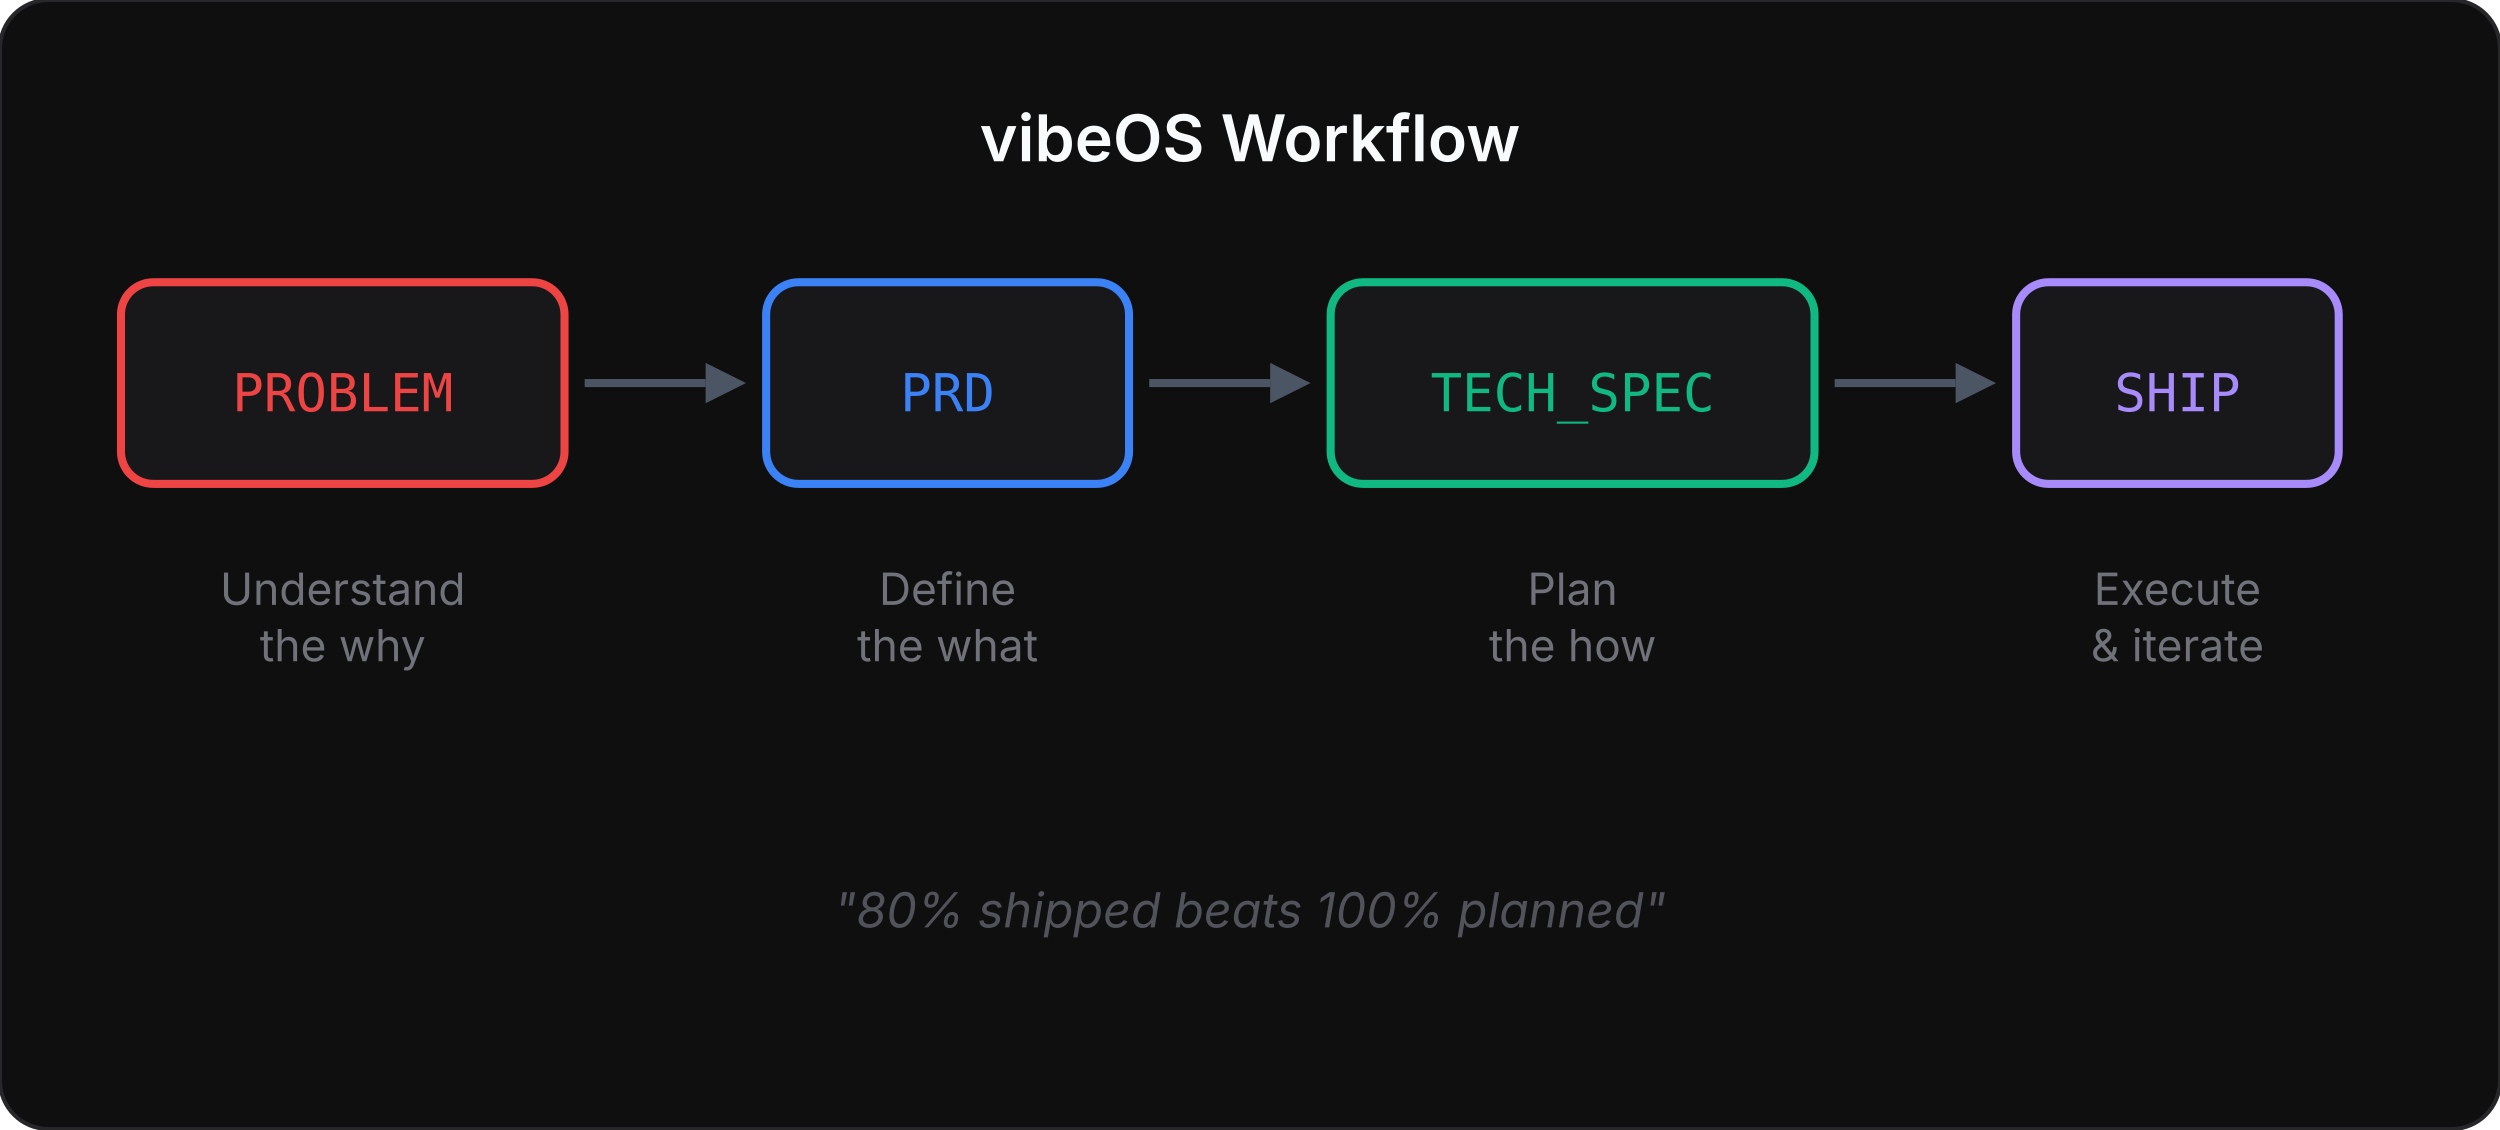
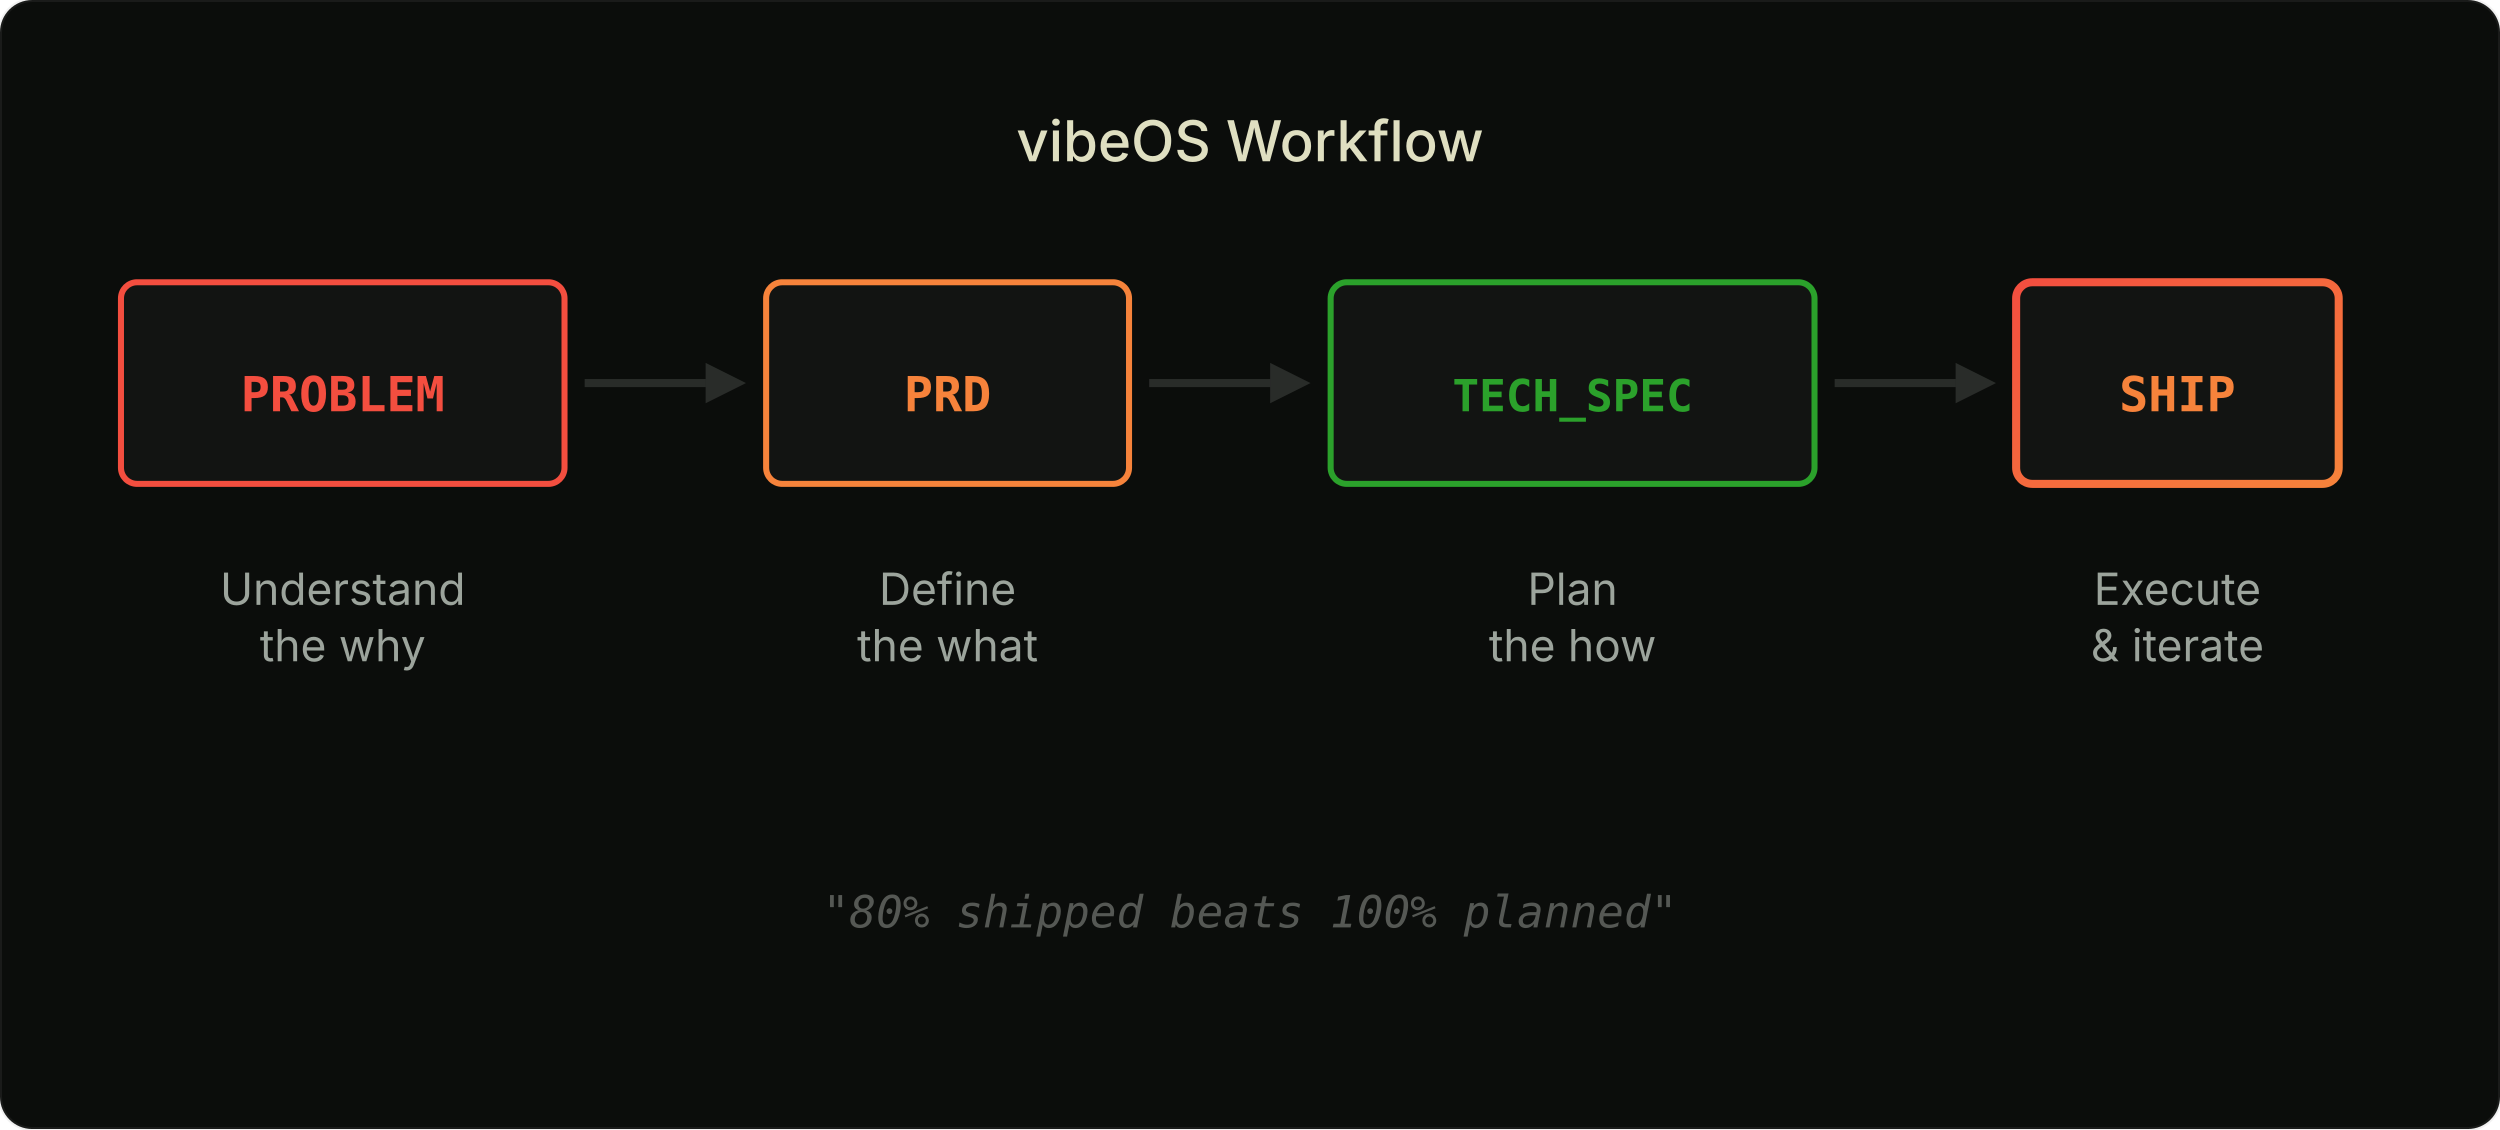
<svg xmlns="http://www.w3.org/2000/svg" viewBox="0 0 620 280" fill="none">
-   <rect width="620" height="280" fill="#0F0F10" rx="12" />
-   <rect width="620" height="280" fill="none" stroke="#27272A" stroke-width="1" rx="12" />
-   <text x="310" y="40" font-family="system-ui, -apple-system, sans-serif" font-size="16" font-weight="600" fill="#F9FAFB" text-anchor="middle">
+   <defs>
+     <linearGradient id="accentGrad" x1="0%" y1="0%" x2="100%" y2="100%">
+       <stop offset="0%" stop-color="#f34e3f" />
+       <stop offset="100%" stop-color="#f6833b" />
+     </linearGradient>
+   </defs>
+   <rect width="620" height="280" fill="#0b0d0b" rx="8" />
+   <rect width="620" height="280" fill="none" stroke="rgba(135,139,134,0.12)" stroke-width="1" rx="8" />
+   <text x="310" y="40" font-family="system-ui, -apple-system, sans-serif" font-size="14" font-weight="500" fill="rgb(223,223,193)" text-anchor="middle">
    vibeOS Workflow
  </text>
  <g transform="translate(30, 70)">
-     <rect x="0" y="0" width="110" height="50" rx="8" fill="#18181B" stroke="#EF4444" stroke-width="2" />
-     <text x="55" y="32" font-family="ui-monospace, monospace" font-size="13" fill="#EF4444" text-anchor="middle">PROBLEM</text>
-     <path d="M115 25 L145 25" stroke="#4B5563" stroke-width="2" />
-     <polygon points="145,20 155,25 145,30" fill="#4B5563" />
-     <rect x="160" y="0" width="90" height="50" rx="8" fill="#18181B" stroke="#3B82F6" stroke-width="2" />
-     <text x="205" y="32" font-family="ui-monospace, monospace" font-size="13" fill="#3B82F6" text-anchor="middle">PRD</text>
-     <path d="M255 25 L285 25" stroke="#4B5563" stroke-width="2" />
-     <polygon points="285,20 295,25 285,30" fill="#4B5563" />
-     <rect x="300" y="0" width="120" height="50" rx="8" fill="#18181B" stroke="#10B981" stroke-width="2" />
-     <text x="360" y="32" font-family="ui-monospace, monospace" font-size="13" fill="#10B981" text-anchor="middle">TECH_SPEC</text>
-     <path d="M425 25 L455 25" stroke="#4B5563" stroke-width="2" />
-     <polygon points="455,20 465,25 455,30" fill="#4B5563" />
-     <rect x="470" y="0" width="80" height="50" rx="8" fill="#18181B" stroke="#A78BFA" stroke-width="2" />
-     <text x="510" y="32" font-family="ui-monospace, monospace" font-size="13" fill="#A78BFA" text-anchor="middle">SHIP</text>
+     <rect x="0" y="0" width="110" height="50" rx="4" fill="rgba(246,255,245,0.03)" stroke="#f34e3f" stroke-width="1.5" />
+     <text x="55" y="32" font-family="ui-monospace, monospace" font-size="12" font-weight="700" fill="#f34e3f" text-anchor="middle">PROBLEM</text>
+     <path d="M115 25 L145 25" stroke="rgba(135,139,134,0.25)" stroke-width="2" />
+     <polygon points="145,20 155,25 145,30" fill="rgba(135,139,134,0.25)" />
+     <rect x="160" y="0" width="90" height="50" rx="4" fill="rgba(246,255,245,0.03)" stroke="#f6833b" stroke-width="1.5" />
+     <text x="205" y="32" font-family="ui-monospace, monospace" font-size="12" font-weight="700" fill="#f6833b" text-anchor="middle">PRD</text>
+     <path d="M255 25 L285 25" stroke="rgba(135,139,134,0.25)" stroke-width="2" />
+     <polygon points="285,20 295,25 285,30" fill="rgba(135,139,134,0.25)" />
+     <rect x="300" y="0" width="120" height="50" rx="4" fill="rgba(246,255,245,0.03)" stroke="#2ba12b" stroke-width="1.5" />
+     <text x="360" y="32" font-family="ui-monospace, monospace" font-size="11" font-weight="700" fill="#2ba12b" text-anchor="middle">TECH_SPEC</text>
+     <path d="M425 25 L455 25" stroke="rgba(135,139,134,0.25)" stroke-width="2" />
+     <polygon points="455,20 465,25 455,30" fill="rgba(135,139,134,0.25)" />
+     <rect x="470" y="0" width="80" height="50" rx="4" fill="rgba(246,255,245,0.03)" stroke="url(#accentGrad)" stroke-width="2" />
+     <text x="510" y="32" font-family="ui-monospace, monospace" font-size="12" font-weight="700" fill="#f6833b" text-anchor="middle">SHIP</text>
  </g>
-   <g transform="translate(30, 150)" font-family="system-ui, -apple-system, sans-serif" font-size="11" fill="#71717A">
+   <g transform="translate(30, 150)" font-family="system-ui, -apple-system, sans-serif" font-size="11" fill="#9ca49c">
    <text x="55" y="0" text-anchor="middle">Understand</text>
    <text x="55" y="14" text-anchor="middle">the why</text>
    <text x="205" y="0" text-anchor="middle">Define</text>
    <text x="205" y="14" text-anchor="middle">the what</text>
    <text x="360" y="0" text-anchor="middle">Plan</text>
    <text x="360" y="14" text-anchor="middle">the how</text>
    <text x="510" y="0" text-anchor="middle">Execute</text>
    <text x="510" y="14" text-anchor="middle">&amp; iterate</text>
  </g>
-   <text x="310" y="230" font-family="system-ui, -apple-system, sans-serif" font-size="12" fill="#52525B" text-anchor="middle" font-style="italic">
+   <text x="310" y="230" font-family="ui-monospace, monospace" font-size="11" fill="rgba(135,139,134,0.6)" text-anchor="middle" font-style="italic">
    "80% shipped beats 100% planned"
  </text>
</svg>
